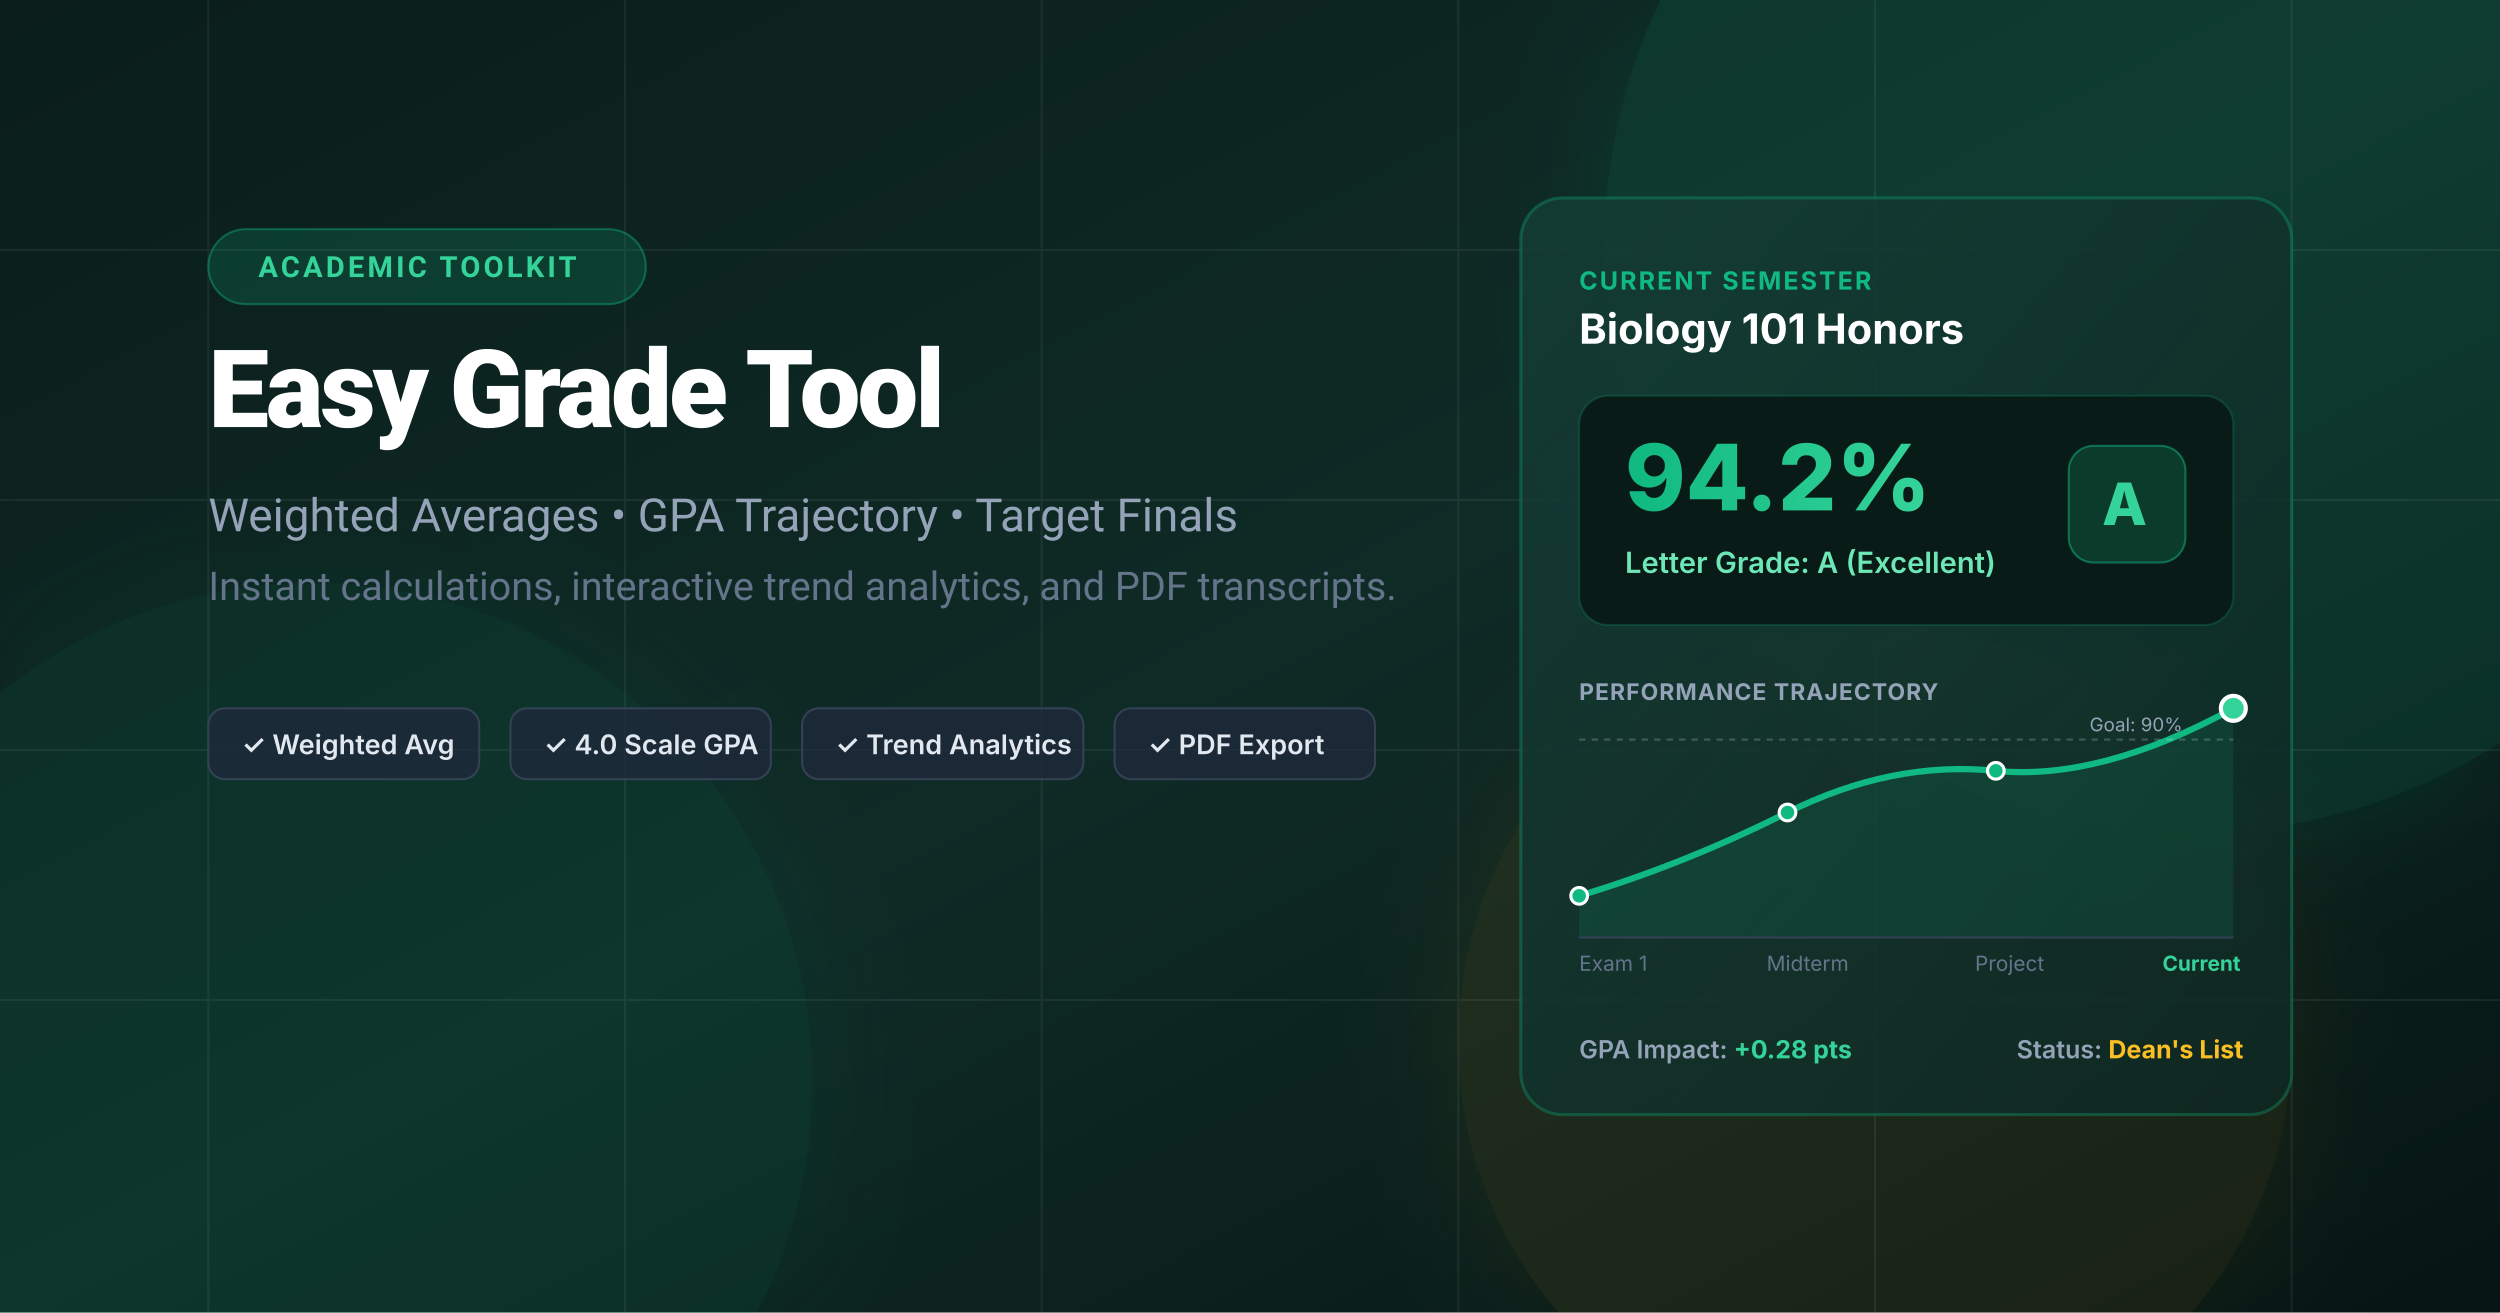
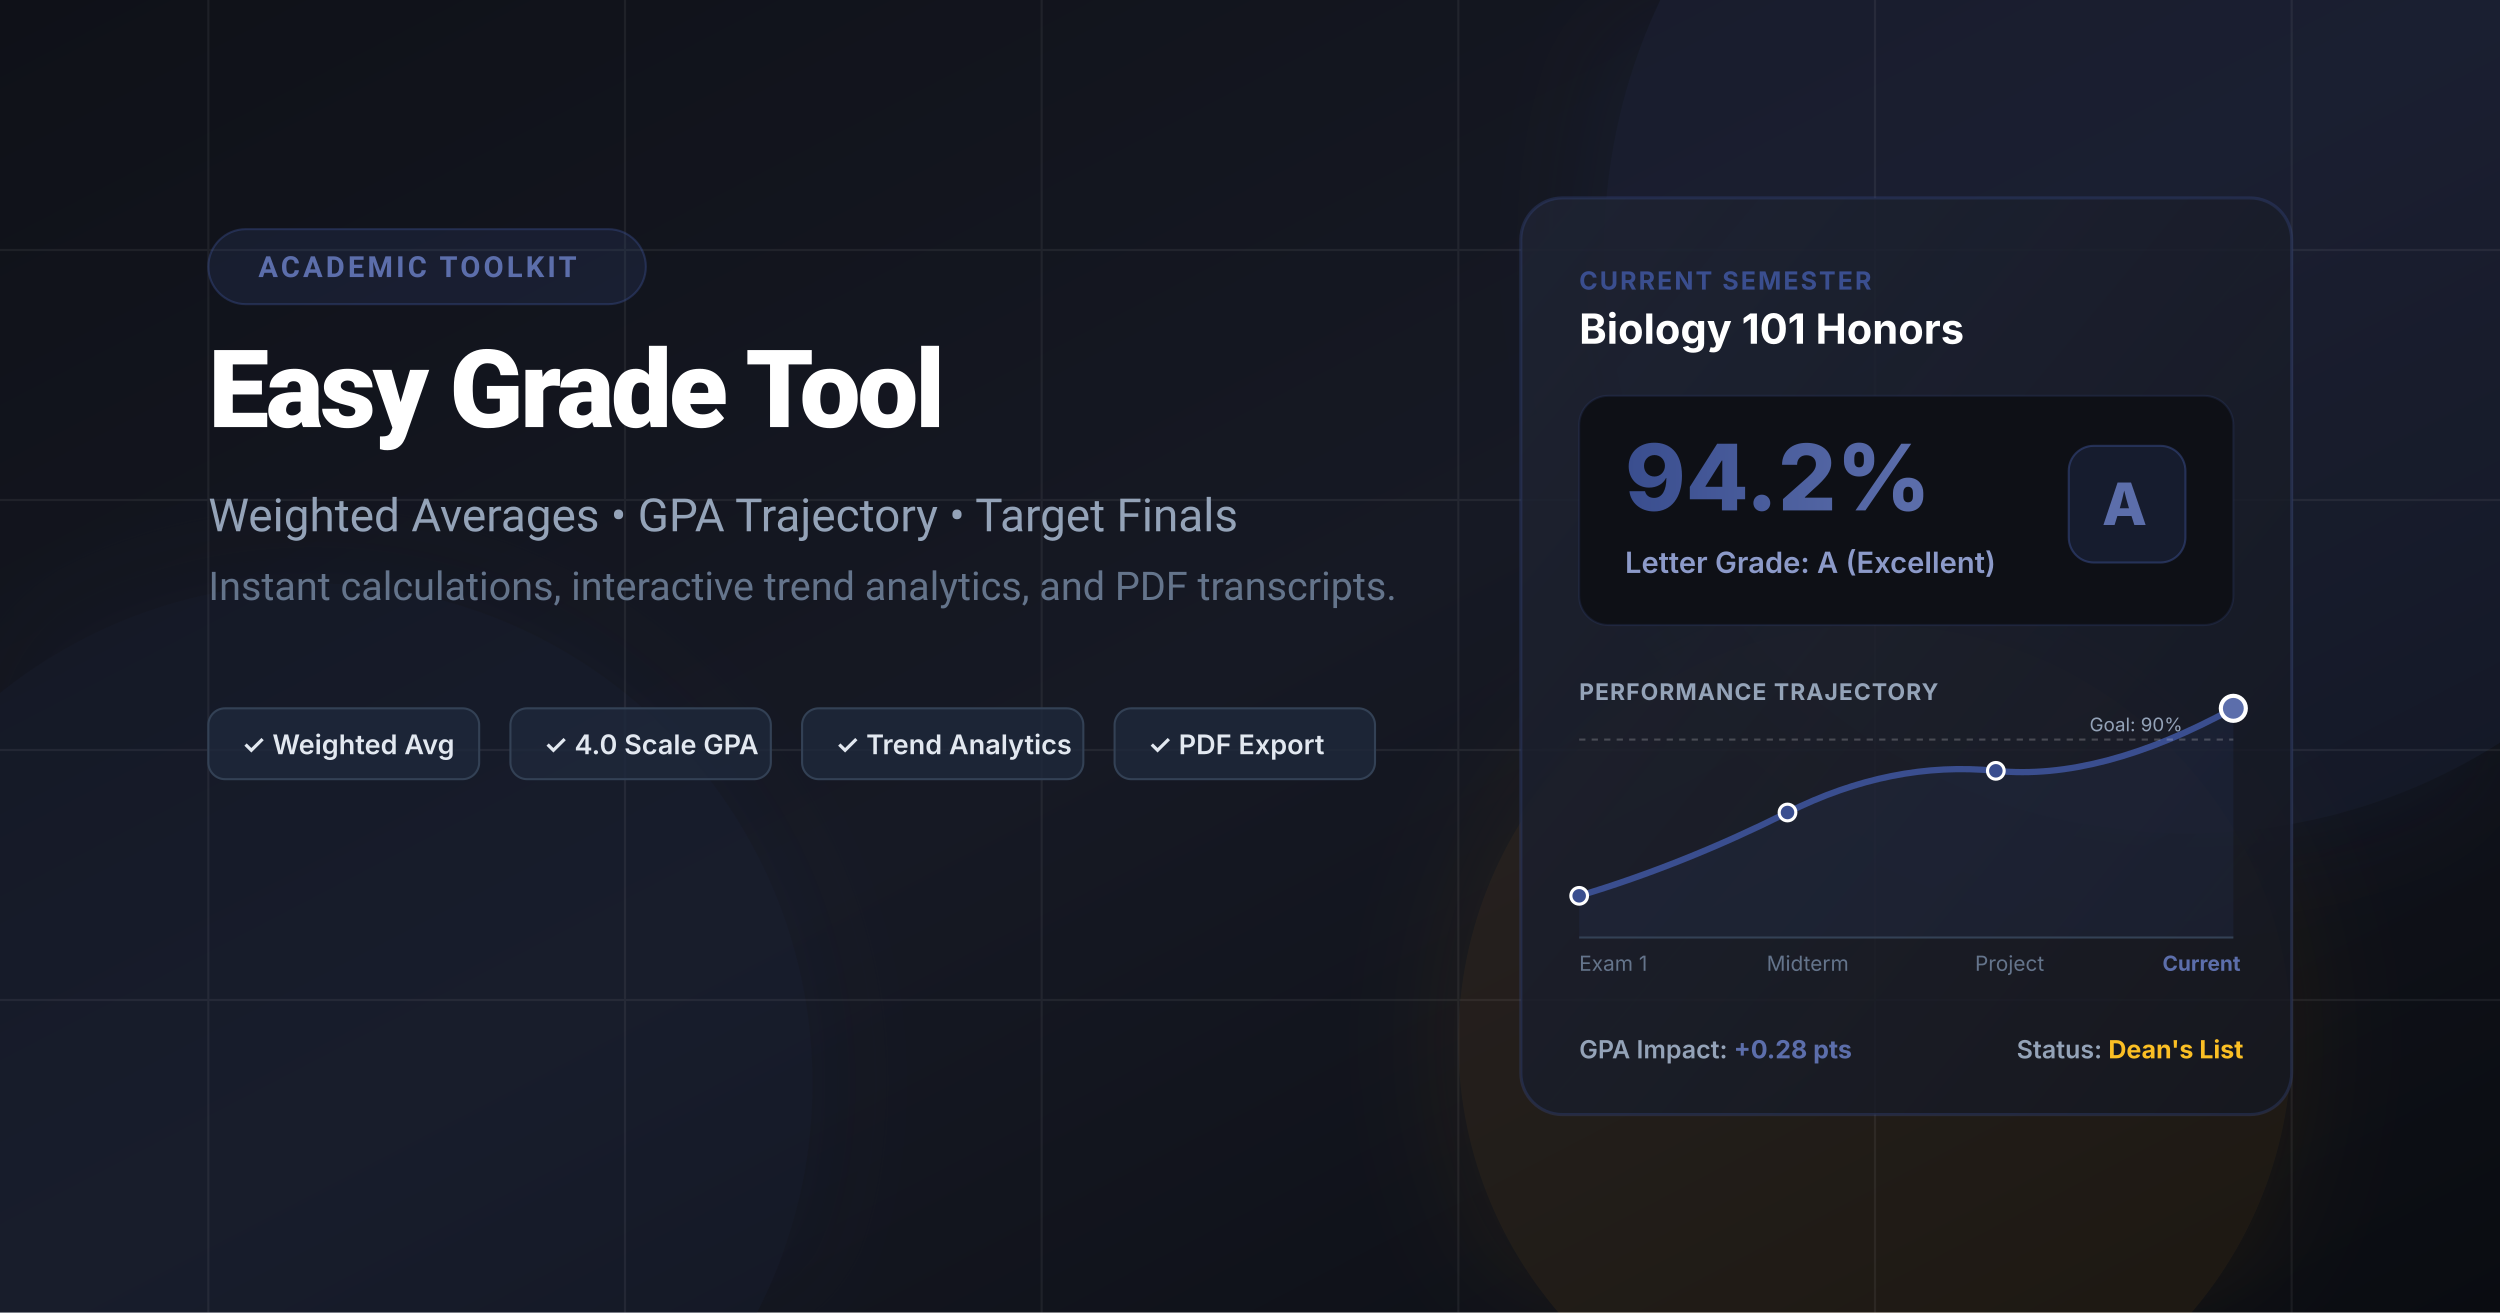
<svg xmlns="http://www.w3.org/2000/svg" viewBox="0 0 1200 630" width="1200" height="630">
  <defs>
    <linearGradient id="bgGrad" x1="0%" y1="0%" x2="100%" y2="100%">
-       <stop offset="0%" stop-color="#0a1d1a" />
-       <stop offset="50%" stop-color="#0f2b26" />
-       <stop offset="100%" stop-color="#061513" />
+       <stop offset="0%" stop-color="#0f1118" />
+       <stop offset="50%" stop-color="#161924" />
+       <stop offset="100%" stop-color="#0a0c11" />
    </linearGradient>
    <linearGradient id="cardGrad" x1="0%" y1="0%" x2="100%" y2="100%">
-       <stop offset="0%" stop-color="#143c35" stop-opacity="0.9" />
-       <stop offset="100%" stop-color="#0d2823" stop-opacity="0.8" />
+       <stop offset="0%" stop-color="#1e2332" stop-opacity="0.9" />
+       <stop offset="100%" stop-color="#141721" stop-opacity="0.8" />
    </linearGradient>
    <linearGradient id="accentGrad" x1="0%" y1="0%" x2="100%" y2="0%">
-       <stop offset="0%" stop-color="#10b981" />
-       <stop offset="100%" stop-color="#34d399" />
+       <stop offset="0%" stop-color="#3a4e8f" />
+       <stop offset="100%" stop-color="#5c6eab" />
    </linearGradient>
    <linearGradient id="goldGrad" x1="0%" y1="0%" x2="100%" y2="0%">
      <stop offset="0%" stop-color="#f59e0b" />
      <stop offset="100%" stop-color="#fbbf24" />
    </linearGradient>
    <filter id="glow" x="-20%" y="-20%" width="140%" height="140%">
      <feGaussianBlur stdDeviation="30" result="blur" />
      <feComposite in="SourceGraphic" in2="blur" operator="over" />
    </filter>
  </defs>
  <rect width="1200" height="630" fill="url(#bgGrad)" />
-   <circle cx="1050" cy="120" r="280" fill="#10b981" opacity="0.12" filter="url(#glow)" />
-   <circle cx="150" cy="520" r="240" fill="#059669" opacity="0.10" filter="url(#glow)" />
+   <circle cx="1050" cy="120" r="280" fill="#3a4e8f" opacity="0.12" filter="url(#glow)" />
+   <circle cx="150" cy="520" r="240" fill="#2b3b70" opacity="0.10" filter="url(#glow)" />
  <circle cx="900" cy="500" r="200" fill="#f59e0b" opacity="0.08" filter="url(#glow)" />
  <g opacity="0.06" stroke="#ffffff" stroke-width="1">
    <line x1="100" y1="0" x2="100" y2="630" />
    <line x1="300" y1="0" x2="300" y2="630" />
    <line x1="500" y1="0" x2="500" y2="630" />
    <line x1="700" y1="0" x2="700" y2="630" />
    <line x1="900" y1="0" x2="900" y2="630" />
    <line x1="1100" y1="0" x2="1100" y2="630" />
    <line x1="0" y1="120" x2="1200" y2="120" />
    <line x1="0" y1="240" x2="1200" y2="240" />
    <line x1="0" y1="360" x2="1200" y2="360" />
    <line x1="0" y1="480" x2="1200" y2="480" />
  </g>
  <g transform="translate(100, 110)">
-     <rect width="210" height="36" rx="18" fill="#10b981" fill-opacity="0.18" stroke="#10b981" stroke-opacity="0.4" stroke-width="1" />
-     <text x="24" y="23" font-family="-apple-system, BlinkMacSystemFont, 'Segoe UI', Roboto, sans-serif" font-size="14" font-weight="700" fill="#34d399" letter-spacing="1.5">ACADEMIC TOOLKIT</text>
+     <rect width="210" height="36" rx="18" fill="#3a4e8f" fill-opacity="0.18" stroke="#3a4e8f" stroke-opacity="0.4" stroke-width="1" />
+     <text x="24" y="23" font-family="-apple-system, BlinkMacSystemFont, 'Segoe UI', Roboto, sans-serif" font-size="14" font-weight="700" fill="#5c6eab" letter-spacing="1.5">ACADEMIC TOOLKIT</text>
    <text x="0" y="95" font-family="-apple-system, BlinkMacSystemFont, 'Segoe UI', Roboto, sans-serif" font-size="52" font-weight="800" fill="#ffffff" letter-spacing="-1.5">
      Easy Grade Tool
    </text>
    <text x="0" y="145" font-family="-apple-system, BlinkMacSystemFont, 'Segoe UI', Roboto, sans-serif" font-size="22" font-weight="400" fill="#94a3b8">
      Weighted Averages • GPA Trajectory • Target Finals
    </text>
    <text x="0" y="178" font-family="-apple-system, BlinkMacSystemFont, 'Segoe UI', Roboto, sans-serif" font-size="19" font-weight="400" fill="#64748b">
      Instant calculations, interactive trend analytics, and PDF transcripts.
    </text>
    <g transform="translate(0, 230)">
      <rect x="0" y="0" width="130" height="34" rx="8" fill="#1e293b" fill-opacity="0.8" stroke="#334155" stroke-width="1" />
      <text x="16" y="22" font-family="-apple-system, BlinkMacSystemFont, sans-serif" font-size="13" font-weight="600" fill="#e2e8f0">✓ Weighted Avg</text>
      <rect x="145" y="0" width="125" height="34" rx="8" fill="#1e293b" fill-opacity="0.8" stroke="#334155" stroke-width="1" />
      <text x="161" y="22" font-family="-apple-system, BlinkMacSystemFont, sans-serif" font-size="13" font-weight="600" fill="#e2e8f0">✓ 4.0 Scale GPA</text>
      <rect x="285" y="0" width="135" height="34" rx="8" fill="#1e293b" fill-opacity="0.8" stroke="#334155" stroke-width="1" />
      <text x="301" y="22" font-family="-apple-system, BlinkMacSystemFont, sans-serif" font-size="13" font-weight="600" fill="#e2e8f0">✓ Trend Analytics</text>
      <rect x="435" y="0" width="125" height="34" rx="8" fill="#1e293b" fill-opacity="0.8" stroke="#334155" stroke-width="1" />
      <text x="451" y="22" font-family="-apple-system, BlinkMacSystemFont, sans-serif" font-size="13" font-weight="600" fill="#e2e8f0">✓ PDF Export</text>
    </g>
  </g>
  <g transform="translate(730, 95)">
-     <rect width="370" height="440" rx="20" fill="url(#cardGrad)" stroke="#10b981" stroke-opacity="0.3" stroke-width="1.5" />
-     <text x="28" y="44" font-family="-apple-system, BlinkMacSystemFont, sans-serif" font-size="12" font-weight="700" fill="#10b981" letter-spacing="1">CURRENT SEMESTER</text>
+     <rect width="370" height="440" rx="20" fill="url(#cardGrad)" stroke="#3a4e8f" stroke-opacity="0.3" stroke-width="1.5" />
+     <text x="28" y="44" font-family="-apple-system, BlinkMacSystemFont, sans-serif" font-size="12" font-weight="700" fill="#3a4e8f" letter-spacing="1">CURRENT SEMESTER</text>
    <text x="28" y="70" font-family="-apple-system, BlinkMacSystemFont, sans-serif" font-size="20" font-weight="700" fill="#ffffff">Biology 101 Honors</text>
    <g transform="translate(28, 95)">
-       <rect width="314" height="110" rx="14" fill="#091b17" stroke="#10b981" stroke-opacity="0.2" stroke-width="1" />
+       <rect width="314" height="110" rx="14" fill="#0e1016" stroke="#3a4e8f" stroke-opacity="0.2" stroke-width="1" />
      <text x="22" y="55" font-family="-apple-system, BlinkMacSystemFont, sans-serif" font-size="44" font-weight="800" fill="url(#accentGrad)">94.2%</text>
-       <text x="22" y="85" font-family="-apple-system, BlinkMacSystemFont, sans-serif" font-size="14" font-weight="600" fill="#6ee7b7">Letter Grade: A (Excellent)</text>
-       <rect x="235" y="24" width="56" height="56" rx="12" fill="#10b981" fill-opacity="0.2" stroke="#10b981" stroke-opacity="0.5" stroke-width="1" />
-       <text x="251" y="62" font-family="-apple-system, BlinkMacSystemFont, sans-serif" font-size="28" font-weight="800" fill="#34d399">A</text>
+       <text x="22" y="85" font-family="-apple-system, BlinkMacSystemFont, sans-serif" font-size="14" font-weight="600" fill="#8c9ac9">Letter Grade: A (Excellent)</text>
+       <rect x="235" y="24" width="56" height="56" rx="12" fill="#3a4e8f" fill-opacity="0.2" stroke="#3a4e8f" stroke-opacity="0.5" stroke-width="1" />
+       <text x="251" y="62" font-family="-apple-system, BlinkMacSystemFont, sans-serif" font-size="28" font-weight="800" fill="#5c6eab">A</text>
    </g>
    <g transform="translate(28, 225)">
      <text x="0" y="16" font-family="-apple-system, BlinkMacSystemFont, sans-serif" font-size="11" font-weight="700" fill="#94a3b8" letter-spacing="0.5">PERFORMANCE TRAJECTORY</text>
-       <path d="M 0 110 Q 50 95, 100 70 T 200 50 T 314 20 L 314 130 L 0 130 Z" fill="#10b981" fill-opacity="0.12" />
-       <path d="M 0 110 Q 50 95, 100 70 T 200 50 T 314 20" fill="none" stroke="#10b981" stroke-width="3" stroke-linecap="round" />
-       <circle cx="0" cy="110" r="4" fill="#10b981" stroke="#ffffff" stroke-width="1.5" />
-       <circle cx="100" cy="70" r="4" fill="#10b981" stroke="#ffffff" stroke-width="1.5" />
-       <circle cx="200" cy="50" r="4" fill="#10b981" stroke="#ffffff" stroke-width="1.5" />
-       <circle cx="314" cy="20" r="6" fill="#34d399" stroke="#ffffff" stroke-width="2" />
+       <path d="M 0 110 Q 50 95, 100 70 T 200 50 T 314 20 L 314 130 L 0 130 Z" fill="#3a4e8f" fill-opacity="0.12" />
+       <path d="M 0 110 Q 50 95, 100 70 T 200 50 T 314 20" fill="none" stroke="#3a4e8f" stroke-width="3" stroke-linecap="round" />
+       <circle cx="0" cy="110" r="4" fill="#3a4e8f" stroke="#ffffff" stroke-width="1.5" />
+       <circle cx="100" cy="70" r="4" fill="#3a4e8f" stroke="#ffffff" stroke-width="1.5" />
+       <circle cx="200" cy="50" r="4" fill="#3a4e8f" stroke="#ffffff" stroke-width="1.5" />
+       <circle cx="314" cy="20" r="6" fill="#5c6eab" stroke="#ffffff" stroke-width="2" />
      <line x1="0" y1="35" x2="314" y2="35" stroke="#ffffff" stroke-opacity="0.2" stroke-dasharray="3 3" stroke-width="1" />
      <text x="245" y="31" font-family="-apple-system, BlinkMacSystemFont, sans-serif" font-size="9" fill="#94a3b8">Goal: 90%</text>
      <line x1="0" y1="130" x2="314" y2="130" stroke="#334155" stroke-width="1" />
      <text x="0" y="146" font-family="-apple-system, BlinkMacSystemFont, sans-serif" font-size="10" fill="#64748b">Exam 1</text>
      <text x="90" y="146" font-family="-apple-system, BlinkMacSystemFont, sans-serif" font-size="10" fill="#64748b">Midterm</text>
      <text x="190" y="146" font-family="-apple-system, BlinkMacSystemFont, sans-serif" font-size="10" fill="#64748b">Project</text>
-       <text x="280" y="146" font-family="-apple-system, BlinkMacSystemFont, sans-serif" font-size="10" font-weight="700" fill="#34d399">Current</text>
+       <text x="280" y="146" font-family="-apple-system, BlinkMacSystemFont, sans-serif" font-size="10" font-weight="700" fill="#5c6eab">Current</text>
    </g>
    <g transform="translate(28, 395)">
-       <text x="0" y="18" font-family="-apple-system, BlinkMacSystemFont, sans-serif" font-size="12" font-weight="600" fill="#94a3b8">GPA Impact: <tspan fill="#34d399" font-weight="700">+0.28 pts</tspan>
+       <text x="0" y="18" font-family="-apple-system, BlinkMacSystemFont, sans-serif" font-size="12" font-weight="600" fill="#94a3b8">GPA Impact: <tspan fill="#5c6eab" font-weight="700">+0.28 pts</tspan>
      </text>
      <text x="210" y="18" font-family="-apple-system, BlinkMacSystemFont, sans-serif" font-size="12" font-weight="600" fill="#94a3b8">Status: <tspan fill="#fbbf24" font-weight="700">Dean's List</tspan>
      </text>
    </g>
  </g>
</svg>
